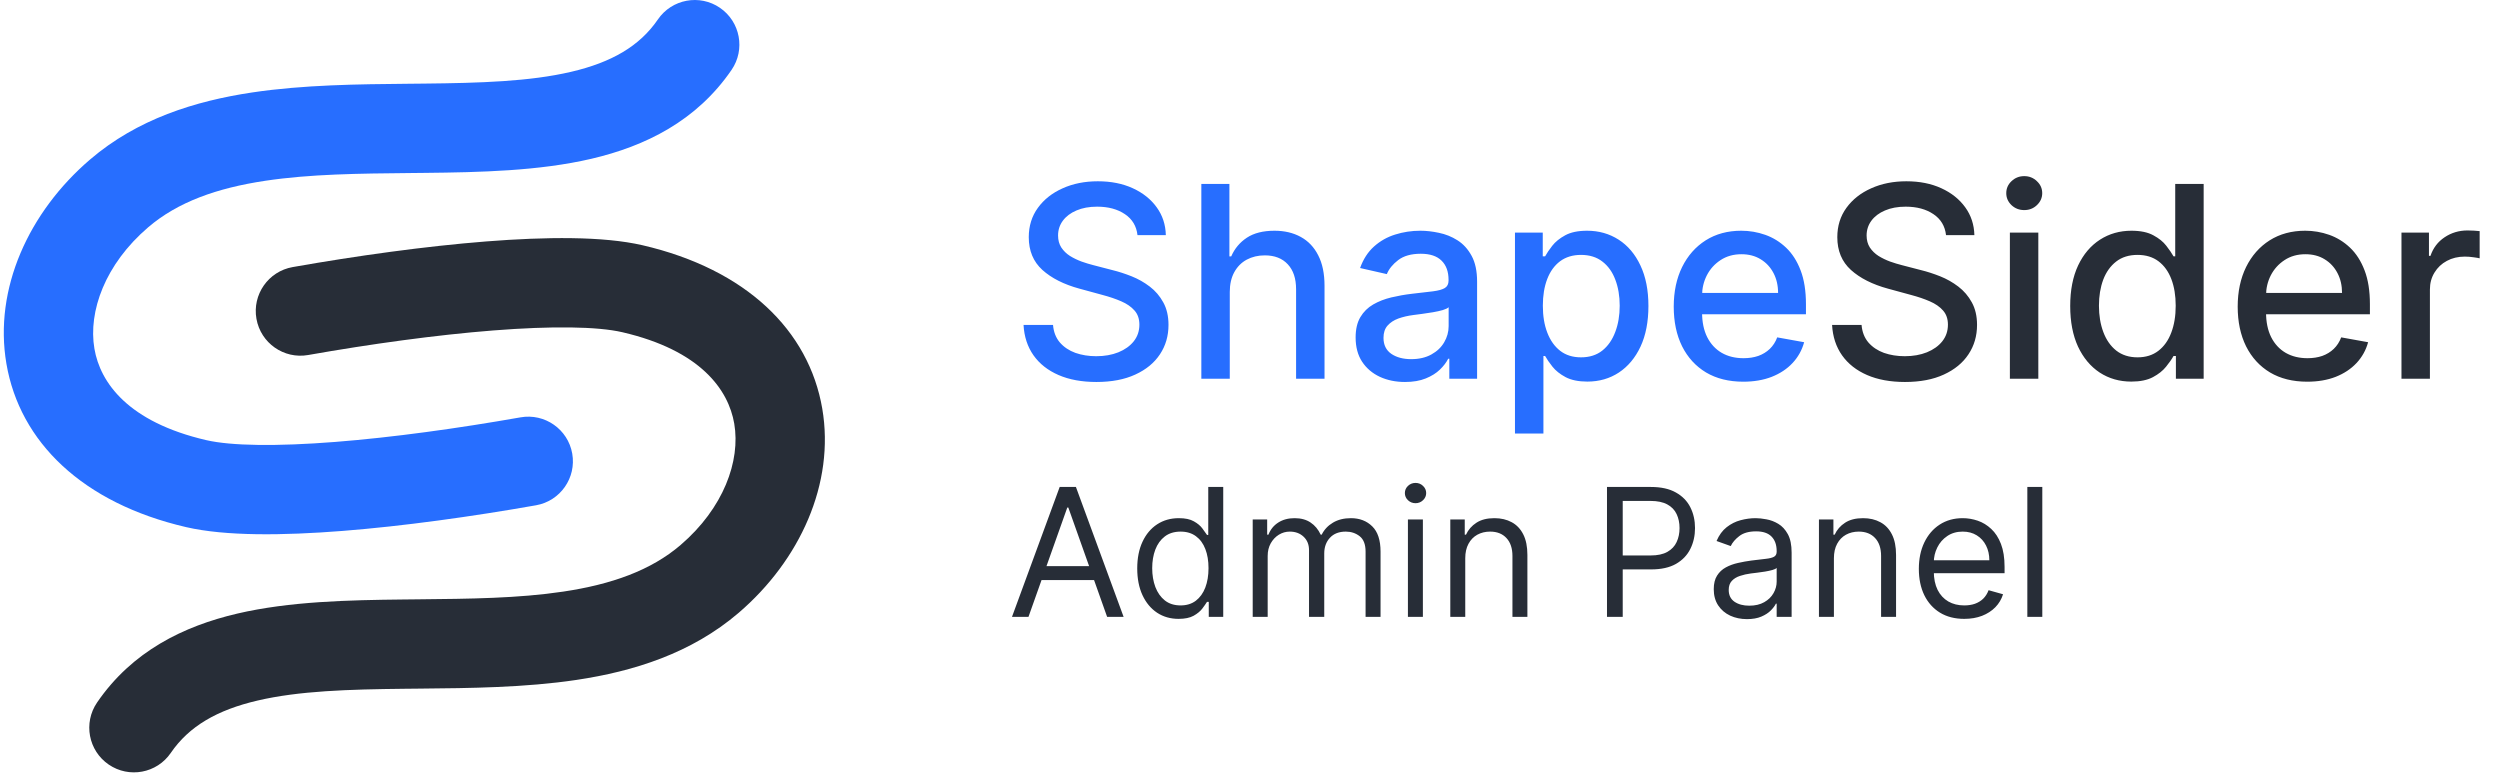
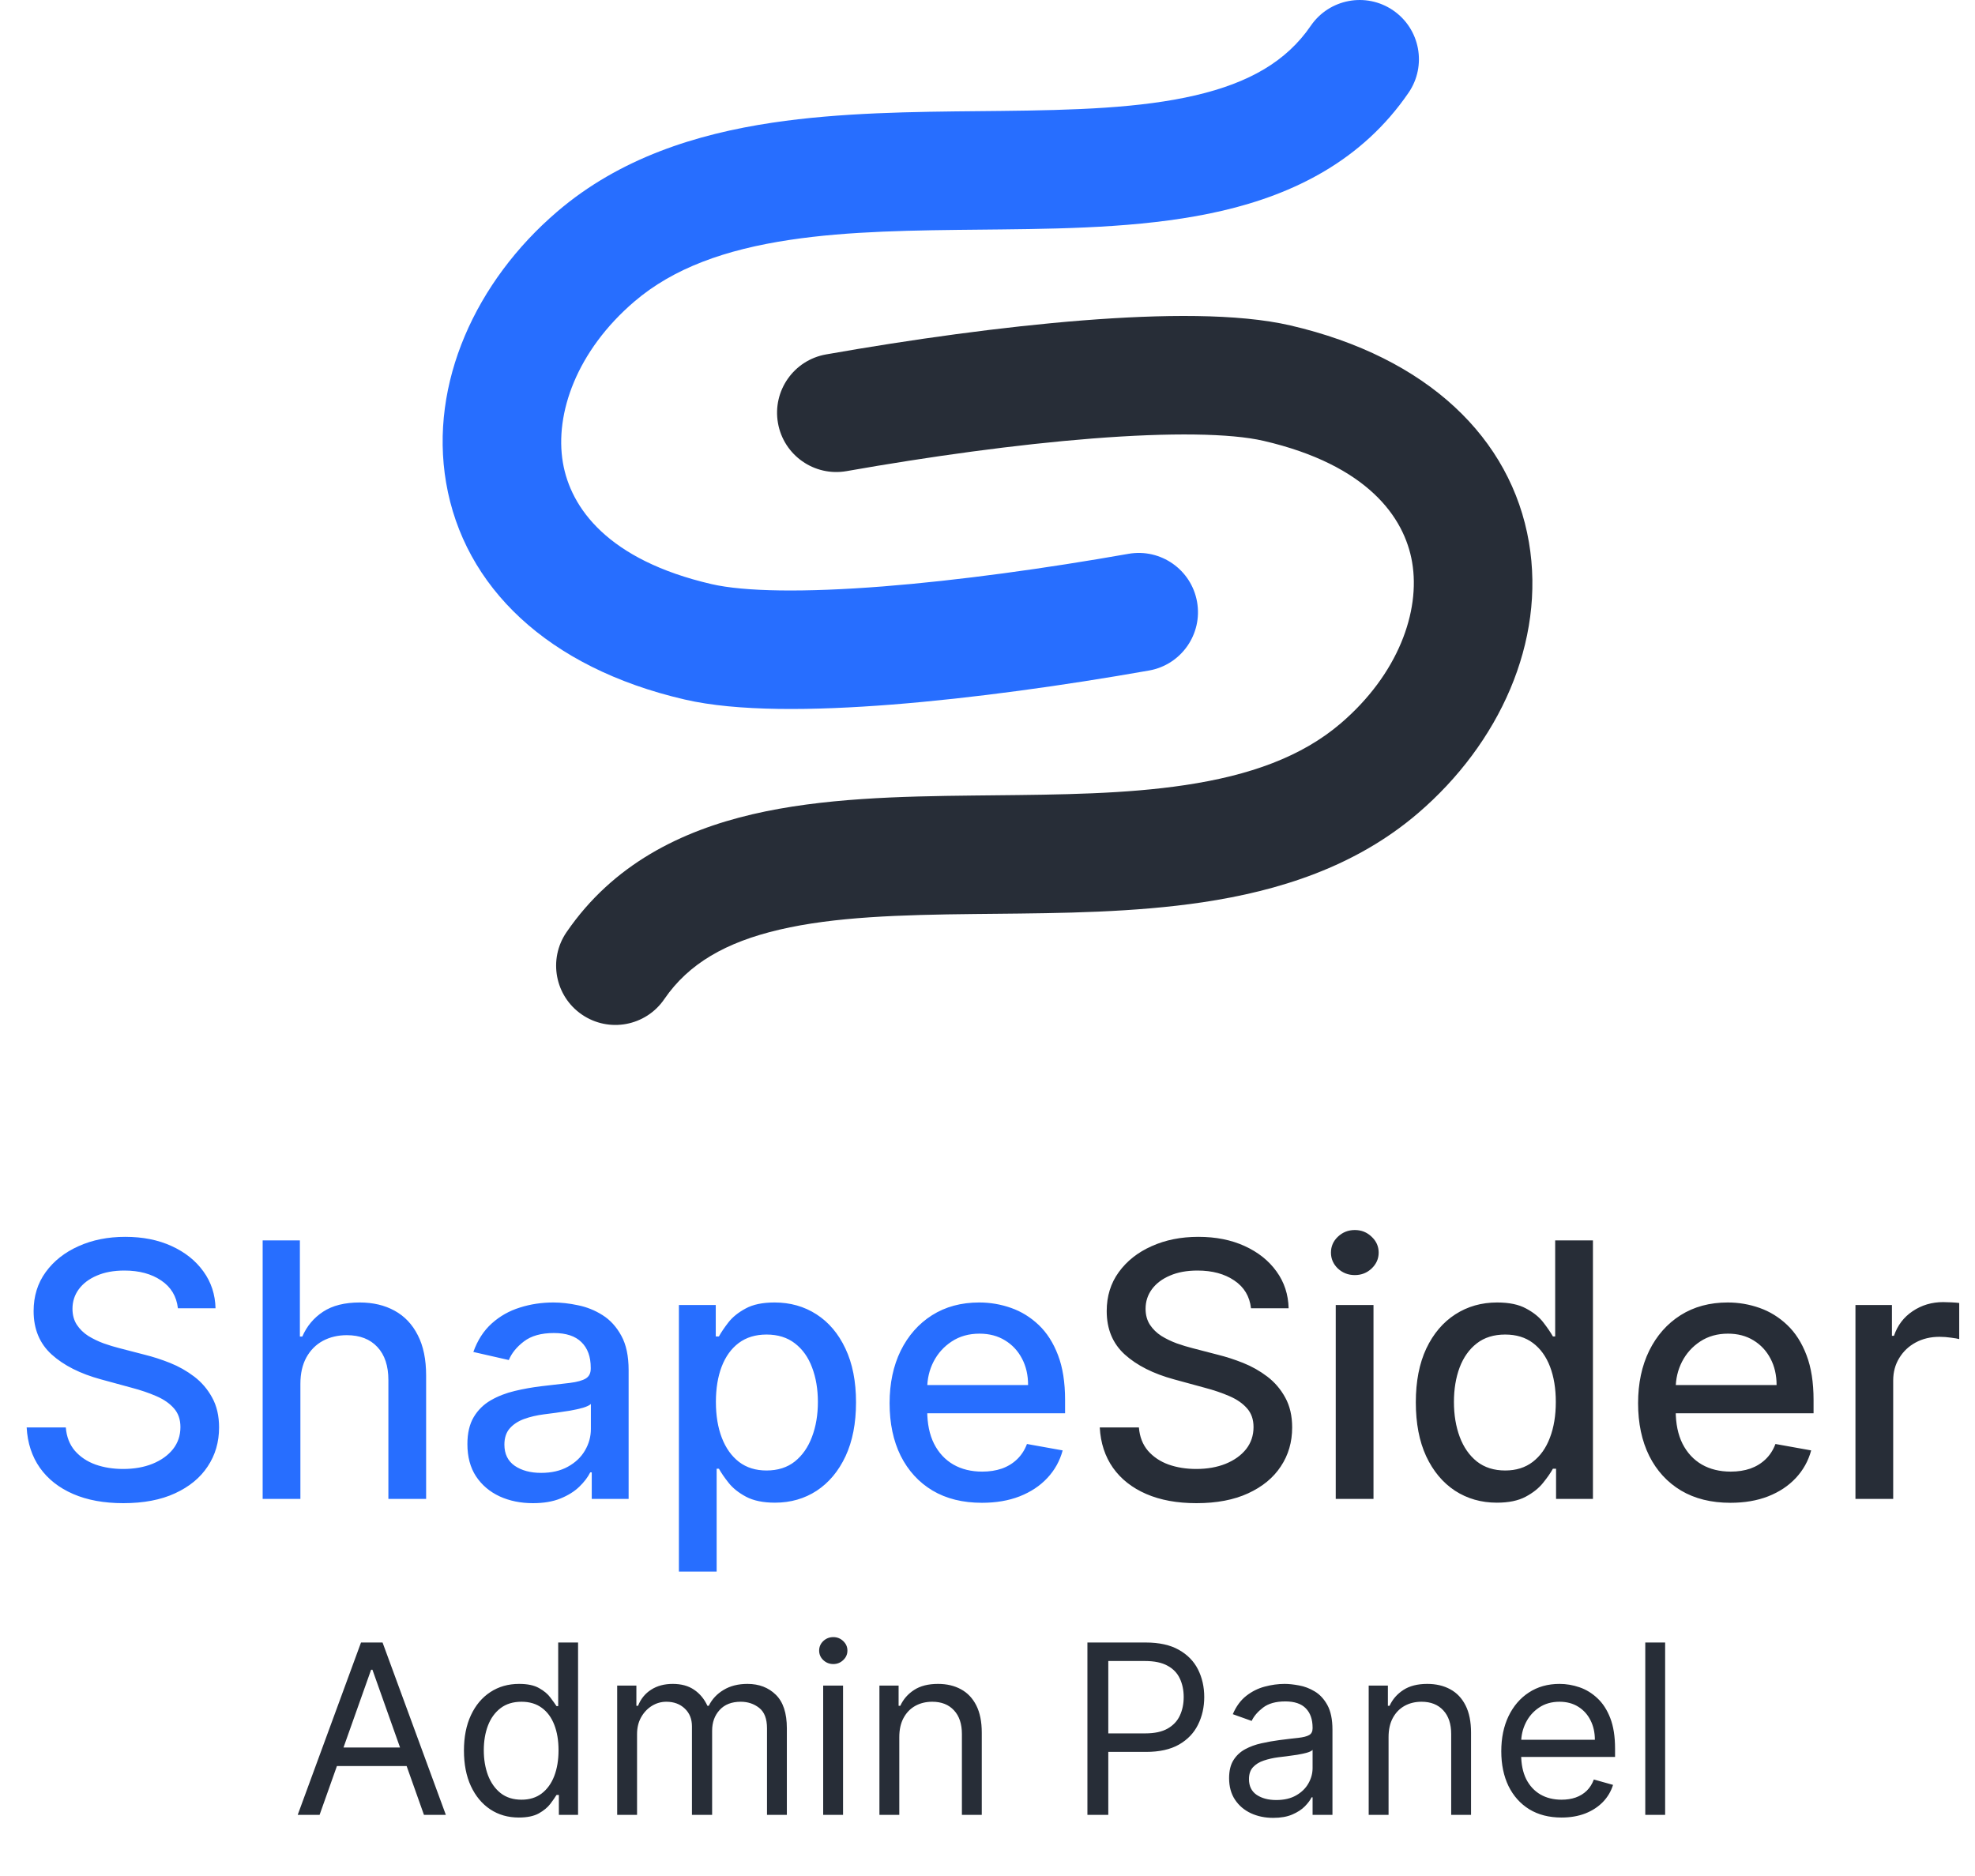
- <svg xmlns="http://www.w3.org/2000/svg" width="168" height="52" viewBox="0 0 168 52" fill="none">
-   <path fill-rule="evenodd" clip-rule="evenodd" d="M48.381 0.525C49.748 1.461 50.098 3.328 49.162 4.695C46.802 8.143 43.347 9.827 39.745 10.669C36.218 11.493 32.252 11.578 28.553 11.618C28.233 11.622 27.914 11.625 27.597 11.628C24.125 11.662 20.855 11.694 17.835 12.147C14.573 12.636 11.938 13.576 9.953 15.278C7.061 17.756 5.917 20.929 6.345 23.433C6.735 25.716 8.611 28.36 13.864 29.578C15.531 29.964 18.576 30.008 22.538 29.697C26.393 29.394 30.794 28.784 34.978 28.046C36.61 27.758 38.166 28.847 38.454 30.479C38.742 32.111 37.653 33.667 36.021 33.955C31.705 34.716 27.106 35.356 23.008 35.679C19.016 35.992 15.156 36.036 12.509 35.423C5.548 33.809 1.33 29.702 0.431 24.444C-0.431 19.405 1.939 14.244 6.048 10.723C9.226 7.998 13.109 6.788 16.946 6.213C20.404 5.695 24.095 5.66 27.483 5.628C27.821 5.625 28.156 5.622 28.488 5.618C32.272 5.578 35.592 5.478 38.379 4.826C41.09 4.192 42.978 3.108 44.211 1.306C45.147 -0.061 47.014 -0.411 48.381 0.525Z" fill="#276EFF" />
-   <path fill-rule="evenodd" clip-rule="evenodd" d="M7.305 51.378C5.938 50.443 5.588 48.576 6.524 47.208C8.884 43.76 12.339 42.077 15.941 41.234C19.468 40.41 23.435 40.325 27.133 40.285C27.454 40.282 27.772 40.278 28.089 40.275C31.562 40.241 34.831 40.209 37.851 39.756C41.113 39.267 43.749 38.327 45.734 36.625C48.625 34.147 49.77 30.974 49.342 28.471C48.951 26.187 47.076 23.543 41.822 22.325C40.156 21.939 37.11 21.895 33.149 22.206C29.294 22.509 24.893 23.119 20.708 23.857C19.077 24.145 17.521 23.056 17.233 21.424C16.945 19.793 18.034 18.236 19.666 17.948C23.981 17.187 28.581 16.547 32.679 16.224C36.67 15.911 40.531 15.867 43.177 16.48C50.139 18.095 54.357 22.201 55.256 27.459C56.117 32.498 53.747 37.659 49.639 41.181C46.461 43.905 42.577 45.115 38.741 45.69C35.283 46.208 31.591 46.243 28.204 46.275C27.866 46.278 27.53 46.281 27.198 46.285C23.415 46.326 20.095 46.425 17.308 47.077C14.596 47.711 12.709 48.796 11.476 50.597C10.54 51.965 8.673 52.314 7.305 51.378Z" fill="#272D37" />
-   <path d="M76.439 15.8C76.371 15.194 76.09 14.726 75.596 14.393C75.101 14.057 74.479 13.888 73.729 13.888C73.192 13.888 72.728 13.974 72.336 14.144C71.944 14.31 71.639 14.54 71.422 14.834C71.209 15.124 71.102 15.454 71.102 15.825C71.102 16.136 71.174 16.405 71.319 16.631C71.469 16.856 71.662 17.046 71.901 17.199C72.144 17.349 72.404 17.474 72.681 17.577C72.958 17.675 73.224 17.756 73.48 17.82L74.758 18.152C75.176 18.254 75.604 18.393 76.043 18.567C76.482 18.742 76.889 18.972 77.264 19.258C77.639 19.543 77.942 19.897 78.172 20.319C78.406 20.741 78.523 21.246 78.523 21.834C78.523 22.575 78.332 23.233 77.948 23.809C77.569 24.384 77.017 24.838 76.292 25.17C75.572 25.503 74.701 25.669 73.678 25.669C72.698 25.669 71.85 25.513 71.134 25.202C70.418 24.891 69.858 24.45 69.453 23.879C69.048 23.304 68.824 22.622 68.782 21.834H70.763C70.802 22.307 70.955 22.701 71.224 23.016C71.496 23.327 71.844 23.559 72.265 23.713C72.692 23.862 73.158 23.937 73.665 23.937C74.224 23.937 74.72 23.849 75.155 23.675C75.594 23.496 75.939 23.248 76.19 22.933C76.442 22.613 76.567 22.241 76.567 21.814C76.567 21.427 76.457 21.109 76.235 20.862C76.018 20.615 75.721 20.41 75.346 20.248C74.976 20.087 74.556 19.944 74.087 19.82L72.54 19.398C71.492 19.113 70.661 18.693 70.047 18.139C69.438 17.585 69.133 16.852 69.133 15.94C69.133 15.186 69.338 14.527 69.747 13.965C70.156 13.402 70.71 12.966 71.409 12.655C72.108 12.339 72.896 12.182 73.774 12.182C74.66 12.182 75.442 12.337 76.12 12.648C76.802 12.959 77.339 13.388 77.731 13.933C78.123 14.474 78.327 15.096 78.344 15.8H76.439ZM82.641 19.622V25.452H80.73V12.361H82.616V17.231H82.737C82.967 16.703 83.319 16.283 83.792 15.972C84.265 15.661 84.883 15.505 85.646 15.505C86.319 15.505 86.907 15.644 87.41 15.921C87.917 16.198 88.309 16.611 88.586 17.161C88.867 17.706 89.008 18.388 89.008 19.206V25.452H87.097V19.437C87.097 18.716 86.911 18.158 86.54 17.762C86.17 17.361 85.654 17.161 84.994 17.161C84.542 17.161 84.137 17.257 83.779 17.449C83.425 17.64 83.146 17.922 82.942 18.293C82.742 18.659 82.641 19.102 82.641 19.622ZM94.415 25.669C93.793 25.669 93.231 25.554 92.728 25.324C92.225 25.089 91.827 24.751 91.533 24.307C91.243 23.864 91.098 23.321 91.098 22.677C91.098 22.123 91.204 21.668 91.418 21.309C91.631 20.952 91.918 20.668 92.281 20.459C92.643 20.251 93.048 20.093 93.495 19.986C93.942 19.88 94.398 19.799 94.863 19.744C95.451 19.675 95.928 19.62 96.295 19.577C96.661 19.53 96.928 19.456 97.094 19.354C97.26 19.251 97.343 19.085 97.343 18.855V18.81C97.343 18.252 97.185 17.82 96.87 17.513C96.559 17.206 96.094 17.052 95.477 17.052C94.833 17.052 94.326 17.195 93.955 17.481C93.589 17.762 93.335 18.075 93.195 18.42L91.398 18.011C91.612 17.415 91.923 16.933 92.332 16.567C92.745 16.196 93.22 15.927 93.757 15.761C94.294 15.591 94.859 15.505 95.451 15.505C95.843 15.505 96.258 15.552 96.697 15.646C97.141 15.736 97.554 15.902 97.938 16.145C98.325 16.388 98.643 16.735 98.89 17.187C99.137 17.634 99.261 18.216 99.261 18.932V25.452H97.394V24.109H97.317C97.194 24.356 97.008 24.599 96.761 24.838C96.514 25.077 96.197 25.275 95.809 25.432C95.421 25.59 94.957 25.669 94.415 25.669ZM94.831 24.135C95.359 24.135 95.811 24.03 96.186 23.822C96.565 23.613 96.853 23.34 97.049 23.003C97.249 22.663 97.349 22.298 97.349 21.91V20.645C97.281 20.713 97.149 20.777 96.953 20.837C96.761 20.892 96.542 20.941 96.295 20.983C96.048 21.022 95.807 21.058 95.572 21.092C95.338 21.122 95.142 21.148 94.984 21.169C94.614 21.216 94.275 21.295 93.968 21.405C93.665 21.516 93.423 21.676 93.239 21.885C93.06 22.089 92.971 22.362 92.971 22.703C92.971 23.176 93.146 23.534 93.495 23.777C93.844 24.015 94.29 24.135 94.831 24.135ZM101.806 29.133V15.633H103.673V17.225H103.833C103.943 17.02 104.103 16.784 104.312 16.515C104.521 16.247 104.811 16.013 105.181 15.812C105.552 15.608 106.042 15.505 106.651 15.505C107.444 15.505 108.151 15.706 108.774 16.106C109.396 16.507 109.884 17.084 110.237 17.839C110.595 18.593 110.774 19.501 110.774 20.562C110.774 21.623 110.597 22.532 110.244 23.291C109.89 24.045 109.404 24.627 108.786 25.036C108.169 25.441 107.463 25.643 106.671 25.643C106.074 25.643 105.586 25.543 105.207 25.343C104.832 25.143 104.538 24.908 104.325 24.64C104.112 24.371 103.948 24.133 103.833 23.924H103.718V29.133H101.806ZM103.679 20.543C103.679 21.233 103.779 21.838 103.98 22.358C104.18 22.878 104.47 23.285 104.849 23.579C105.228 23.869 105.693 24.013 106.242 24.013C106.813 24.013 107.291 23.862 107.674 23.559C108.058 23.253 108.347 22.837 108.544 22.313C108.744 21.789 108.844 21.199 108.844 20.543C108.844 19.895 108.746 19.313 108.55 18.797C108.358 18.282 108.068 17.875 107.681 17.577C107.297 17.278 106.818 17.129 106.242 17.129C105.688 17.129 105.22 17.272 104.836 17.557C104.457 17.843 104.169 18.241 103.973 18.753C103.777 19.264 103.679 19.861 103.679 20.543ZM117.147 25.65C116.18 25.65 115.347 25.443 114.648 25.03C113.953 24.612 113.416 24.026 113.037 23.272C112.662 22.513 112.475 21.625 112.475 20.606C112.475 19.601 112.662 18.714 113.037 17.947C113.416 17.18 113.945 16.581 114.622 16.151C115.304 15.721 116.101 15.505 117.013 15.505C117.567 15.505 118.104 15.597 118.624 15.78C119.144 15.964 119.61 16.251 120.024 16.643C120.437 17.035 120.763 17.545 121.002 18.171C121.24 18.793 121.36 19.55 121.36 20.44V21.118H113.555V19.686H119.487C119.487 19.183 119.384 18.738 119.18 18.35C118.975 17.958 118.688 17.649 118.317 17.423C117.95 17.197 117.52 17.084 117.026 17.084C116.489 17.084 116.02 17.216 115.619 17.481C115.223 17.741 114.916 18.081 114.699 18.503C114.486 18.921 114.379 19.375 114.379 19.865V20.983C114.379 21.64 114.494 22.198 114.725 22.658C114.959 23.119 115.285 23.47 115.703 23.713C116.12 23.952 116.608 24.071 117.166 24.071C117.529 24.071 117.859 24.02 118.157 23.918C118.455 23.811 118.713 23.653 118.931 23.445C119.148 23.236 119.314 22.978 119.429 22.671L121.238 22.997C121.093 23.53 120.833 23.996 120.458 24.397C120.088 24.793 119.621 25.102 119.058 25.324C118.5 25.541 117.863 25.65 117.147 25.65Z" fill="#276EFF" />
-   <path d="M130.773 15.8C130.705 15.194 130.424 14.726 129.93 14.393C129.435 14.057 128.813 13.888 128.063 13.888C127.526 13.888 127.062 13.974 126.67 14.144C126.278 14.31 125.973 14.54 125.756 14.834C125.543 15.124 125.436 15.454 125.436 15.825C125.436 16.136 125.509 16.405 125.653 16.631C125.803 16.856 125.996 17.046 126.235 17.199C126.478 17.349 126.738 17.474 127.015 17.577C127.292 17.675 127.558 17.756 127.814 17.82L129.092 18.152C129.51 18.254 129.938 18.393 130.377 18.567C130.816 18.742 131.223 18.972 131.598 19.258C131.973 19.543 132.276 19.897 132.506 20.319C132.74 20.741 132.857 21.246 132.857 21.834C132.857 22.575 132.665 23.233 132.282 23.809C131.903 24.384 131.351 24.838 130.626 25.17C129.906 25.503 129.035 25.669 128.012 25.669C127.032 25.669 126.184 25.513 125.468 25.202C124.752 24.891 124.192 24.45 123.787 23.879C123.382 23.304 123.158 22.622 123.116 21.834H125.097C125.136 22.307 125.289 22.701 125.558 23.016C125.83 23.327 126.178 23.559 126.599 23.713C127.026 23.862 127.492 23.937 127.999 23.937C128.558 23.937 129.054 23.849 129.489 23.675C129.928 23.496 130.273 23.248 130.524 22.933C130.776 22.613 130.901 22.241 130.901 21.814C130.901 21.427 130.79 21.109 130.569 20.862C130.352 20.615 130.055 20.41 129.68 20.248C129.31 20.087 128.89 19.944 128.421 19.82L126.874 19.398C125.826 19.113 124.995 18.693 124.381 18.139C123.772 17.585 123.467 16.852 123.467 15.94C123.467 15.186 123.672 14.527 124.081 13.965C124.49 13.402 125.044 12.966 125.743 12.655C126.442 12.339 127.23 12.182 128.108 12.182C128.994 12.182 129.776 12.337 130.454 12.648C131.136 12.959 131.673 13.388 132.065 13.933C132.457 14.474 132.661 15.096 132.678 15.8H130.773ZM135.064 25.452V15.633H136.975V25.452H135.064ZM136.029 14.118C135.697 14.118 135.411 14.008 135.173 13.786C134.938 13.56 134.821 13.292 134.821 12.981C134.821 12.665 134.938 12.397 135.173 12.175C135.411 11.949 135.697 11.836 136.029 11.836C136.362 11.836 136.645 11.949 136.879 12.175C137.118 12.397 137.237 12.665 137.237 12.981C137.237 13.292 137.118 13.56 136.879 13.786C136.645 14.008 136.362 14.118 136.029 14.118ZM143.222 25.643C142.429 25.643 141.722 25.441 141.1 25.036C140.482 24.627 139.996 24.045 139.642 23.291C139.293 22.532 139.118 21.623 139.118 20.562C139.118 19.501 139.295 18.593 139.649 17.839C140.007 17.084 140.497 16.507 141.119 16.106C141.741 15.706 142.446 15.505 143.235 15.505C143.844 15.505 144.334 15.608 144.705 15.812C145.08 16.013 145.37 16.247 145.574 16.515C145.783 16.784 145.945 17.02 146.06 17.225H146.175V12.361H148.086V25.452H146.22V23.924H146.06C145.945 24.133 145.779 24.371 145.561 24.64C145.348 24.908 145.054 25.143 144.679 25.343C144.304 25.543 143.819 25.643 143.222 25.643ZM143.644 24.013C144.194 24.013 144.658 23.869 145.037 23.579C145.421 23.285 145.711 22.878 145.907 22.358C146.107 21.838 146.207 21.233 146.207 20.543C146.207 19.861 146.109 19.264 145.913 18.753C145.717 18.241 145.429 17.843 145.05 17.557C144.671 17.272 144.202 17.129 143.644 17.129C143.069 17.129 142.589 17.278 142.206 17.577C141.822 17.875 141.532 18.282 141.336 18.797C141.145 19.313 141.049 19.895 141.049 20.543C141.049 21.199 141.147 21.789 141.343 22.313C141.539 22.837 141.828 23.253 142.212 23.559C142.6 23.862 143.077 24.013 143.644 24.013ZM155.046 25.65C154.078 25.65 153.245 25.443 152.546 25.03C151.852 24.612 151.315 24.026 150.936 23.272C150.561 22.513 150.373 21.625 150.373 20.606C150.373 19.601 150.561 18.714 150.936 17.947C151.315 17.18 151.843 16.581 152.521 16.151C153.203 15.721 153.999 15.505 154.911 15.505C155.465 15.505 156.002 15.597 156.522 15.78C157.042 15.964 157.509 16.251 157.922 16.643C158.335 17.035 158.661 17.545 158.9 18.171C159.139 18.793 159.258 19.55 159.258 20.44V21.118H151.453V19.686H157.385C157.385 19.183 157.283 18.738 157.078 18.35C156.874 17.958 156.586 17.649 156.215 17.423C155.849 17.197 155.419 17.084 154.924 17.084C154.387 17.084 153.919 17.216 153.518 17.481C153.122 17.741 152.815 18.081 152.597 18.503C152.384 18.921 152.278 19.375 152.278 19.865V20.983C152.278 21.64 152.393 22.198 152.623 22.658C152.857 23.119 153.183 23.47 153.601 23.713C154.019 23.952 154.507 24.071 155.065 24.071C155.427 24.071 155.757 24.02 156.056 23.918C156.354 23.811 156.612 23.653 156.829 23.445C157.046 23.236 157.213 22.978 157.328 22.671L159.137 22.997C158.992 23.53 158.732 23.996 158.357 24.397C157.986 24.793 157.519 25.102 156.957 25.324C156.399 25.541 155.762 25.65 155.046 25.65ZM161.379 25.452V15.633H163.226V17.193H163.328C163.507 16.665 163.822 16.249 164.274 15.947C164.73 15.64 165.246 15.486 165.821 15.486C165.94 15.486 166.081 15.491 166.243 15.499C166.409 15.508 166.539 15.518 166.633 15.531V17.359C166.556 17.338 166.42 17.314 166.224 17.289C166.028 17.259 165.832 17.244 165.636 17.244C165.184 17.244 164.781 17.34 164.428 17.532C164.078 17.719 163.801 17.981 163.597 18.318C163.392 18.65 163.29 19.03 163.29 19.456V25.452H161.379Z" fill="#272D37" />
-   <path d="M69.114 41.452H68.006L71.211 32.724H72.302L75.506 41.452H74.398L71.79 34.105H71.722L69.114 41.452ZM69.523 38.042H73.989V38.98H69.523V38.042ZM79.201 41.588C78.655 41.588 78.174 41.45 77.756 41.175C77.338 40.896 77.012 40.504 76.776 39.998C76.54 39.49 76.422 38.889 76.422 38.196C76.422 37.508 76.54 36.912 76.776 36.406C77.012 35.9 77.34 35.51 77.76 35.234C78.181 34.959 78.666 34.821 79.218 34.821C79.644 34.821 79.981 34.892 80.228 35.034C80.478 35.173 80.668 35.332 80.799 35.511C80.932 35.687 81.036 35.832 81.11 35.946H81.195V32.724H82.201V41.452H81.229V40.446H81.11C81.036 40.565 80.931 40.716 80.794 40.898C80.658 41.077 80.463 41.237 80.211 41.379C79.958 41.518 79.621 41.588 79.201 41.588ZM79.337 40.684C79.74 40.684 80.081 40.579 80.36 40.369C80.638 40.156 80.85 39.862 80.995 39.487C81.14 39.109 81.212 38.673 81.212 38.179C81.212 37.69 81.141 37.263 80.999 36.896C80.857 36.527 80.647 36.24 80.368 36.035C80.09 35.828 79.746 35.724 79.337 35.724C78.911 35.724 78.556 35.834 78.272 36.052C77.99 36.268 77.779 36.562 77.637 36.934C77.498 37.304 77.428 37.719 77.428 38.179C77.428 38.645 77.499 39.068 77.641 39.449C77.786 39.827 77.999 40.128 78.28 40.352C78.564 40.574 78.916 40.684 79.337 40.684ZM84.182 41.452V34.906H85.154V35.929H85.239C85.375 35.579 85.596 35.308 85.9 35.115C86.204 34.919 86.569 34.821 86.995 34.821C87.427 34.821 87.786 34.919 88.073 35.115C88.363 35.308 88.588 35.579 88.75 35.929H88.819C88.986 35.591 89.238 35.322 89.573 35.123C89.908 34.922 90.31 34.821 90.779 34.821C91.364 34.821 91.843 35.004 92.215 35.371C92.587 35.734 92.773 36.301 92.773 37.071V41.452H91.767V37.071C91.767 36.588 91.635 36.243 91.371 36.035C91.107 35.828 90.796 35.724 90.438 35.724C89.978 35.724 89.621 35.864 89.368 36.142C89.115 36.417 88.989 36.767 88.989 37.19V41.452H87.966V36.969C87.966 36.596 87.846 36.297 87.604 36.069C87.363 35.839 87.052 35.724 86.671 35.724C86.409 35.724 86.165 35.794 85.938 35.933C85.713 36.072 85.532 36.266 85.392 36.513C85.256 36.757 85.188 37.04 85.188 37.361V41.452H84.182ZM94.612 41.452V34.906H95.618V41.452H94.612ZM95.123 33.815C94.927 33.815 94.758 33.748 94.616 33.615C94.477 33.481 94.407 33.321 94.407 33.133C94.407 32.946 94.477 32.785 94.616 32.652C94.758 32.518 94.927 32.452 95.123 32.452C95.319 32.452 95.487 32.518 95.626 32.652C95.768 32.785 95.839 32.946 95.839 33.133C95.839 33.321 95.768 33.481 95.626 33.615C95.487 33.748 95.319 33.815 95.123 33.815ZM98.465 37.514V41.452H97.46V34.906H98.431V35.929H98.516C98.67 35.596 98.903 35.329 99.215 35.128C99.528 34.923 99.931 34.821 100.425 34.821C100.869 34.821 101.256 34.912 101.589 35.094C101.921 35.273 102.18 35.545 102.364 35.912C102.549 36.275 102.641 36.736 102.641 37.292V41.452H101.636V37.361C101.636 36.846 101.502 36.446 101.235 36.159C100.968 35.869 100.602 35.724 100.136 35.724C99.815 35.724 99.528 35.794 99.275 35.933C99.025 36.072 98.827 36.275 98.683 36.542C98.538 36.809 98.465 37.133 98.465 37.514ZM107.99 41.452V32.724H110.939C111.624 32.724 112.184 32.848 112.618 33.095C113.056 33.339 113.38 33.67 113.59 34.088C113.8 34.505 113.905 34.971 113.905 35.486C113.905 36 113.8 36.467 113.59 36.888C113.382 37.308 113.061 37.643 112.627 37.893C112.192 38.141 111.635 38.264 110.956 38.264H108.843V37.327H110.922C111.391 37.327 111.767 37.246 112.051 37.084C112.336 36.922 112.542 36.703 112.669 36.427C112.8 36.149 112.865 35.835 112.865 35.486C112.865 35.136 112.8 34.824 112.669 34.548C112.542 34.273 112.334 34.057 112.047 33.9C111.76 33.741 111.38 33.662 110.905 33.662H109.047V41.452H107.99ZM117.397 41.605C116.983 41.605 116.606 41.527 116.268 41.371C115.93 41.212 115.662 40.983 115.463 40.684C115.264 40.383 115.164 40.02 115.164 39.594C115.164 39.219 115.238 38.915 115.386 38.682C115.534 38.446 115.731 38.261 115.978 38.128C116.225 37.994 116.498 37.895 116.797 37.829C117.098 37.761 117.4 37.707 117.704 37.667C118.102 37.616 118.424 37.578 118.672 37.552C118.922 37.524 119.103 37.477 119.217 37.412C119.333 37.346 119.392 37.233 119.392 37.071V37.037C119.392 36.616 119.277 36.29 119.047 36.057C118.819 35.824 118.474 35.707 118.011 35.707C117.531 35.707 117.154 35.812 116.882 36.023C116.609 36.233 116.417 36.457 116.306 36.696L115.352 36.355C115.522 35.957 115.75 35.648 116.034 35.426C116.321 35.202 116.633 35.045 116.971 34.957C117.312 34.866 117.647 34.821 117.977 34.821C118.187 34.821 118.429 34.846 118.701 34.898C118.977 34.946 119.243 35.047 119.498 35.2C119.757 35.353 119.971 35.585 120.142 35.895C120.312 36.204 120.397 36.619 120.397 37.139V41.452H119.392V40.565H119.341C119.272 40.707 119.159 40.859 119 41.021C118.841 41.183 118.629 41.321 118.365 41.434C118.1 41.548 117.778 41.605 117.397 41.605ZM117.551 40.702C117.949 40.702 118.284 40.623 118.556 40.467C118.832 40.311 119.039 40.109 119.179 39.862C119.321 39.615 119.392 39.355 119.392 39.082V38.162C119.349 38.213 119.255 38.26 119.11 38.302C118.968 38.342 118.804 38.378 118.616 38.409C118.431 38.437 118.251 38.463 118.075 38.486C117.902 38.505 117.761 38.523 117.653 38.537C117.392 38.571 117.147 38.626 116.92 38.703C116.696 38.777 116.514 38.889 116.375 39.04C116.238 39.187 116.17 39.389 116.17 39.645C116.17 39.994 116.299 40.258 116.558 40.437C116.819 40.614 117.15 40.702 117.551 40.702ZM123.239 37.514V41.452H122.233V34.906H123.205V35.929H123.29C123.443 35.596 123.676 35.329 123.989 35.128C124.301 34.923 124.705 34.821 125.199 34.821C125.642 34.821 126.03 34.912 126.362 35.094C126.695 35.273 126.953 35.545 127.138 35.912C127.322 36.275 127.415 36.736 127.415 37.292V41.452H126.409V37.361C126.409 36.846 126.276 36.446 126.009 36.159C125.741 35.869 125.375 35.724 124.909 35.724C124.588 35.724 124.301 35.794 124.048 35.933C123.798 36.072 123.601 36.275 123.456 36.542C123.311 36.809 123.239 37.133 123.239 37.514ZM131.997 41.588C131.366 41.588 130.822 41.449 130.365 41.17C129.91 40.889 129.559 40.497 129.312 39.994C129.068 39.489 128.946 38.9 128.946 38.23C128.946 37.559 129.068 36.969 129.312 36.457C129.559 35.943 129.903 35.542 130.343 35.255C130.787 34.966 131.304 34.821 131.895 34.821C132.235 34.821 132.572 34.878 132.904 34.991C133.237 35.105 133.539 35.29 133.812 35.545C134.085 35.798 134.302 36.133 134.464 36.551C134.626 36.969 134.707 37.483 134.707 38.094V38.52H129.662V37.65H133.684C133.684 37.281 133.61 36.952 133.463 36.662C133.318 36.372 133.11 36.143 132.841 35.976C132.574 35.808 132.258 35.724 131.895 35.724C131.494 35.724 131.147 35.824 130.855 36.023C130.565 36.219 130.342 36.474 130.186 36.79C130.029 37.105 129.951 37.443 129.951 37.804V38.383C129.951 38.878 130.037 39.297 130.207 39.641C130.38 39.981 130.62 40.241 130.927 40.42C131.234 40.596 131.591 40.684 131.997 40.684C132.261 40.684 132.5 40.648 132.713 40.574C132.929 40.497 133.115 40.383 133.271 40.233C133.427 40.079 133.548 39.889 133.633 39.662L134.605 39.934C134.502 40.264 134.331 40.554 134.089 40.804C133.848 41.051 133.549 41.244 133.194 41.383C132.839 41.52 132.44 41.588 131.997 41.588ZM137.243 32.724V41.452H136.237V32.724H137.243Z" fill="#272D37" />
+ <svg xmlns="http://www.w3.org/2000/svg" width="100" height="95" viewBox="0 0 100 95" fill="none">
+   <path fill-rule="evenodd" clip-rule="evenodd" d="M70.538 0.525C71.906 1.461 72.255 3.328 71.32 4.695C68.959 8.143 65.505 9.827 61.902 10.669C58.376 11.493 54.409 11.578 50.71 11.618C50.39 11.622 50.071 11.625 49.754 11.628C46.282 11.662 43.013 11.694 39.993 12.147C36.73 12.636 34.095 13.576 32.11 15.278C29.219 17.756 28.074 20.929 28.502 23.433C28.893 25.716 30.768 28.36 36.022 29.578C37.688 29.964 40.734 30.008 44.695 29.697C48.55 29.394 52.951 28.784 57.135 28.046C58.767 27.758 60.323 28.847 60.611 30.479C60.899 32.111 59.81 33.667 58.178 33.955C53.862 34.716 49.263 35.356 45.165 35.679C41.173 35.992 37.313 36.036 34.666 35.423C27.705 33.809 23.487 29.702 22.588 24.444C21.727 19.405 24.096 14.244 28.205 10.723C31.383 7.998 35.266 6.788 39.103 6.213C42.561 5.695 46.252 5.66 49.64 5.628C49.978 5.625 50.314 5.622 50.645 5.618C54.429 5.578 57.749 5.478 60.536 4.826C63.248 4.192 65.135 3.108 66.368 1.306C67.304 -0.061 69.171 -0.411 70.538 0.525Z" fill="#276EFF" />
+   <path fill-rule="evenodd" clip-rule="evenodd" d="M29.464 51.378C28.096 50.443 27.747 48.575 28.683 47.208C31.043 43.76 34.497 42.077 38.1 41.234C41.627 40.41 45.593 40.325 49.292 40.285C49.612 40.282 49.931 40.278 50.248 40.275C53.72 40.241 56.989 40.209 60.009 39.756C63.271 39.267 65.907 38.327 67.892 36.625C70.783 34.147 71.928 30.974 71.5 28.47C71.109 26.187 69.234 23.543 63.98 22.325C62.314 21.939 59.268 21.895 55.307 22.206C51.452 22.509 47.051 23.119 42.867 23.857C41.235 24.145 39.679 23.056 39.391 21.424C39.103 19.793 40.192 18.236 41.824 17.948C46.14 17.187 50.739 16.547 54.837 16.224C58.828 15.911 62.689 15.867 65.336 16.48C72.297 18.094 76.515 22.201 77.414 27.459C78.275 32.498 75.906 37.659 71.797 41.181C68.619 43.905 64.736 45.115 60.899 45.69C57.441 46.208 53.749 46.243 50.362 46.275C50.024 46.278 49.688 46.281 49.356 46.285C45.573 46.326 42.253 46.425 39.466 47.077C36.754 47.711 34.867 48.795 33.634 50.597C32.698 51.965 30.831 52.314 29.464 51.378Z" fill="#272D37" />
+   <path d="M9.008 66.251C8.94 65.646 8.658 65.177 8.164 64.845C7.67 64.508 7.048 64.34 6.298 64.34C5.761 64.34 5.296 64.425 4.904 64.596C4.512 64.762 4.207 64.992 3.99 65.286C3.777 65.576 3.67 65.906 3.67 66.277C3.67 66.588 3.743 66.856 3.888 67.082C4.037 67.308 4.231 67.498 4.469 67.651C4.712 67.8 4.972 67.926 5.249 68.028C5.526 68.126 5.793 68.207 6.048 68.271L7.327 68.603C7.744 68.706 8.173 68.844 8.612 69.019C9.05 69.194 9.457 69.424 9.832 69.709C10.207 69.995 10.51 70.348 10.74 70.77C10.974 71.192 11.092 71.697 11.092 72.285C11.092 73.027 10.9 73.685 10.516 74.26C10.137 74.836 9.585 75.289 8.861 75.622C8.141 75.954 7.269 76.12 6.246 76.12C5.266 76.12 4.418 75.965 3.702 75.654C2.987 75.343 2.426 74.902 2.021 74.331C1.616 73.755 1.393 73.073 1.35 72.285H3.332C3.37 72.758 3.523 73.152 3.792 73.468C4.065 73.779 4.412 74.011 4.834 74.164C5.26 74.314 5.727 74.388 6.234 74.388C6.792 74.388 7.288 74.301 7.723 74.126C8.162 73.947 8.507 73.7 8.759 73.385C9.01 73.065 9.136 72.692 9.136 72.266C9.136 71.878 9.025 71.561 8.803 71.314C8.586 71.066 8.29 70.862 7.915 70.7C7.544 70.538 7.124 70.395 6.656 70.272L5.109 69.85C4.06 69.564 3.229 69.145 2.616 68.591C2.006 68.037 1.702 67.304 1.702 66.392C1.702 65.638 1.906 64.979 2.315 64.417C2.724 63.854 3.278 63.417 3.977 63.106C4.676 62.791 5.464 62.633 6.342 62.633C7.229 62.633 8.011 62.789 8.688 63.1C9.37 63.411 9.907 63.839 10.299 64.385C10.691 64.926 10.896 65.548 10.913 66.251H9.008ZM15.21 70.073V75.903H13.299V62.812H15.184V67.683H15.306C15.536 67.154 15.887 66.735 16.36 66.424C16.833 66.113 17.451 65.957 18.214 65.957C18.887 65.957 19.475 66.096 19.978 66.373C20.485 66.65 20.877 67.063 21.154 67.613C21.436 68.158 21.576 68.84 21.576 69.658V75.903H19.665V69.888C19.665 69.168 19.48 68.61 19.109 68.213C18.738 67.813 18.223 67.613 17.562 67.613C17.11 67.613 16.705 67.709 16.348 67.9C15.994 68.092 15.715 68.373 15.51 68.744C15.31 69.111 15.21 69.554 15.21 70.073ZM26.984 76.12C26.362 76.12 25.799 76.005 25.296 75.775C24.794 75.541 24.395 75.202 24.101 74.759C23.811 74.316 23.666 73.772 23.666 73.129C23.666 72.575 23.773 72.119 23.986 71.761C24.199 71.403 24.487 71.12 24.849 70.911C25.211 70.702 25.616 70.544 26.063 70.438C26.511 70.331 26.967 70.25 27.431 70.195C28.019 70.127 28.497 70.071 28.863 70.029C29.23 69.982 29.496 69.907 29.662 69.805C29.828 69.703 29.911 69.537 29.911 69.306V69.262C29.911 68.704 29.754 68.271 29.438 67.964C29.127 67.657 28.663 67.504 28.045 67.504C27.401 67.504 26.894 67.647 26.524 67.932C26.157 68.213 25.904 68.527 25.763 68.872L23.967 68.463C24.18 67.866 24.491 67.385 24.9 67.018C25.313 66.647 25.788 66.379 26.326 66.213C26.862 66.042 27.427 65.957 28.019 65.957C28.411 65.957 28.827 66.004 29.266 66.098C29.709 66.187 30.122 66.353 30.506 66.596C30.894 66.839 31.211 67.186 31.458 67.638C31.705 68.086 31.829 68.667 31.829 69.383V75.903H29.962V74.561H29.886C29.762 74.808 29.577 75.051 29.33 75.289C29.083 75.528 28.765 75.726 28.377 75.884C27.989 76.042 27.525 76.12 26.984 76.12ZM27.399 74.586C27.928 74.586 28.379 74.482 28.754 74.273C29.134 74.064 29.421 73.792 29.617 73.455C29.818 73.114 29.918 72.75 29.918 72.362V71.096C29.85 71.164 29.718 71.228 29.521 71.288C29.33 71.343 29.11 71.392 28.863 71.435C28.616 71.473 28.375 71.51 28.141 71.544C27.906 71.573 27.71 71.599 27.553 71.62C27.182 71.667 26.843 71.746 26.536 71.857C26.234 71.968 25.991 72.127 25.808 72.336C25.629 72.541 25.539 72.814 25.539 73.154C25.539 73.627 25.714 73.986 26.063 74.228C26.413 74.467 26.858 74.586 27.399 74.586ZM34.375 79.585V66.085H36.241V67.677H36.401C36.512 67.472 36.672 67.236 36.88 66.967C37.089 66.698 37.379 66.464 37.75 66.264C38.12 66.059 38.61 65.957 39.22 65.957C40.012 65.957 40.72 66.157 41.342 66.558C41.964 66.959 42.452 67.536 42.806 68.29C43.164 69.044 43.343 69.952 43.343 71.013C43.343 72.074 43.166 72.984 42.812 73.743C42.459 74.497 41.973 75.079 41.355 75.488C40.737 75.892 40.032 76.095 39.239 76.095C38.642 76.095 38.154 75.995 37.775 75.794C37.4 75.594 37.106 75.36 36.893 75.091C36.68 74.823 36.516 74.584 36.401 74.375H36.286V79.585H34.375ZM36.248 70.994C36.248 71.684 36.348 72.289 36.548 72.809C36.748 73.329 37.038 73.736 37.417 74.03C37.797 74.32 38.261 74.465 38.811 74.465C39.382 74.465 39.859 74.314 40.242 74.011C40.626 73.704 40.916 73.289 41.112 72.765C41.312 72.24 41.412 71.65 41.412 70.994C41.412 70.346 41.314 69.765 41.118 69.249C40.926 68.733 40.637 68.326 40.249 68.028C39.865 67.73 39.386 67.581 38.811 67.581C38.257 67.581 37.788 67.723 37.404 68.009C37.025 68.294 36.738 68.693 36.541 69.204C36.346 69.716 36.248 70.312 36.248 70.994ZM49.716 76.101C48.748 76.101 47.915 75.895 47.216 75.481C46.522 75.064 45.985 74.478 45.605 73.723C45.23 72.965 45.043 72.076 45.043 71.058C45.043 70.052 45.23 69.166 45.605 68.399C45.985 67.632 46.513 67.033 47.191 66.603C47.873 66.172 48.669 65.957 49.581 65.957C50.135 65.957 50.672 66.049 51.192 66.232C51.712 66.415 52.179 66.703 52.592 67.095C53.005 67.487 53.331 67.996 53.57 68.623C53.809 69.245 53.928 70.001 53.928 70.892V71.569H46.123V70.138H52.055C52.055 69.635 51.953 69.189 51.748 68.802C51.544 68.409 51.256 68.1 50.885 67.875C50.519 67.649 50.088 67.536 49.594 67.536C49.057 67.536 48.588 67.668 48.188 67.932C47.791 68.192 47.485 68.533 47.267 68.955C47.054 69.373 46.948 69.826 46.948 70.316V71.435C46.948 72.091 47.063 72.65 47.293 73.11C47.527 73.57 47.853 73.921 48.271 74.164C48.689 74.403 49.176 74.522 49.735 74.522C50.097 74.522 50.427 74.471 50.725 74.369C51.024 74.263 51.282 74.105 51.499 73.896C51.716 73.687 51.883 73.429 51.998 73.123L53.806 73.448C53.662 73.981 53.402 74.448 53.027 74.848C52.656 75.245 52.189 75.554 51.627 75.775C51.069 75.993 50.431 76.101 49.716 76.101Z" fill="#276EFF" />
+   <path d="M63.342 66.251C63.274 65.646 62.992 65.177 62.498 64.845C62.004 64.508 61.382 64.34 60.632 64.34C60.095 64.34 59.63 64.425 59.238 64.596C58.846 64.762 58.541 64.992 58.324 65.286C58.111 65.576 58.004 65.906 58.004 66.277C58.004 66.588 58.077 66.856 58.222 67.082C58.371 67.308 58.565 67.498 58.803 67.651C59.046 67.8 59.306 67.926 59.583 68.028C59.86 68.126 60.127 68.207 60.382 68.271L61.661 68.603C62.078 68.706 62.507 68.844 62.946 69.019C63.384 69.194 63.791 69.424 64.166 69.709C64.541 69.995 64.844 70.348 65.074 70.77C65.308 71.192 65.426 71.697 65.426 72.285C65.426 73.027 65.234 73.685 64.85 74.26C64.471 74.836 63.919 75.289 63.195 75.622C62.475 75.954 61.603 76.12 60.58 76.12C59.6 76.12 58.752 75.965 58.036 75.654C57.321 75.343 56.76 74.902 56.355 74.331C55.95 73.755 55.727 73.073 55.684 72.285H57.666C57.704 72.758 57.857 73.152 58.126 73.468C58.399 73.779 58.746 74.011 59.168 74.164C59.594 74.314 60.06 74.388 60.568 74.388C61.126 74.388 61.622 74.301 62.057 74.126C62.496 73.947 62.841 73.7 63.093 73.385C63.344 73.065 63.47 72.692 63.47 72.266C63.47 71.878 63.359 71.561 63.137 71.314C62.92 71.066 62.624 70.862 62.249 70.7C61.878 70.538 61.458 70.395 60.989 70.272L59.443 69.85C58.394 69.564 57.563 69.145 56.95 68.591C56.34 68.037 56.036 67.304 56.036 66.392C56.036 65.638 56.24 64.979 56.649 64.417C57.058 63.854 57.612 63.417 58.311 63.106C59.01 62.791 59.798 62.633 60.676 62.633C61.563 62.633 62.345 62.789 63.022 63.1C63.704 63.411 64.241 63.839 64.633 64.385C65.025 64.926 65.23 65.548 65.247 66.251H63.342ZM67.632 75.903V66.085H69.544V75.903H67.632ZM68.598 64.57C68.265 64.57 67.98 64.459 67.741 64.238C67.507 64.012 67.39 63.743 67.39 63.432C67.39 63.117 67.507 62.848 67.741 62.627C67.98 62.401 68.265 62.288 68.598 62.288C68.93 62.288 69.213 62.401 69.448 62.627C69.686 62.848 69.806 63.117 69.806 63.432C69.806 63.743 69.686 64.012 69.448 64.238C69.213 64.459 68.93 64.57 68.598 64.57ZM75.79 76.095C74.998 76.095 74.29 75.892 73.668 75.488C73.05 75.079 72.564 74.497 72.211 73.743C71.861 72.984 71.687 72.074 71.687 71.013C71.687 69.952 71.864 69.044 72.217 68.29C72.575 67.536 73.065 66.959 73.687 66.558C74.309 66.157 75.015 65.957 75.803 65.957C76.412 65.957 76.903 66.059 77.273 66.264C77.648 66.464 77.938 66.698 78.143 66.967C78.351 67.236 78.513 67.472 78.628 67.677H78.743V62.812H80.655V75.903H78.788V74.375H78.628C78.513 74.584 78.347 74.823 78.13 75.091C77.917 75.36 77.623 75.594 77.248 75.794C76.873 75.995 76.387 76.095 75.79 76.095ZM76.212 74.465C76.762 74.465 77.226 74.32 77.606 74.03C77.989 73.736 78.279 73.329 78.475 72.809C78.675 72.289 78.775 71.684 78.775 70.994C78.775 70.312 78.677 69.716 78.481 69.204C78.285 68.693 77.998 68.294 77.618 68.009C77.239 67.723 76.77 67.581 76.212 67.581C75.637 67.581 75.157 67.73 74.774 68.028C74.39 68.326 74.101 68.733 73.905 69.249C73.713 69.765 73.617 70.346 73.617 70.994C73.617 71.65 73.715 72.24 73.911 72.765C74.107 73.289 74.397 73.704 74.78 74.011C75.168 74.314 75.645 74.465 76.212 74.465ZM87.614 76.101C86.647 76.101 85.814 75.895 85.115 75.481C84.42 75.064 83.883 74.478 83.504 73.723C83.129 72.965 82.941 72.076 82.941 71.058C82.941 70.052 83.129 69.166 83.504 68.399C83.883 67.632 84.412 67.033 85.089 66.603C85.771 66.172 86.568 65.957 87.48 65.957C88.034 65.957 88.571 66.049 89.091 66.232C89.61 66.415 90.077 66.703 90.49 67.095C90.904 67.487 91.23 67.996 91.468 68.623C91.707 69.245 91.826 70.001 91.826 70.892V71.569H84.022V70.138H89.954C89.954 69.635 89.851 69.189 89.647 68.802C89.442 68.409 89.154 68.1 88.784 67.875C88.417 67.649 87.987 67.536 87.493 67.536C86.956 67.536 86.487 67.668 86.086 67.932C85.69 68.192 85.383 68.533 85.166 68.955C84.953 69.373 84.846 69.826 84.846 70.316V71.435C84.846 72.091 84.961 72.65 85.191 73.11C85.426 73.57 85.752 73.921 86.169 74.164C86.587 74.403 87.075 74.522 87.633 74.522C87.995 74.522 88.326 74.471 88.624 74.369C88.922 74.263 89.18 74.105 89.397 73.896C89.615 73.687 89.781 73.429 89.896 73.123L91.705 73.448C91.56 73.981 91.3 74.448 90.925 74.848C90.554 75.245 90.088 75.554 89.525 75.775C88.967 75.993 88.33 76.101 87.614 76.101ZM93.947 75.903V66.085H95.794V67.645H95.897C96.076 67.116 96.391 66.701 96.843 66.398C97.299 66.091 97.814 65.938 98.389 65.938C98.509 65.938 98.649 65.942 98.811 65.951C98.978 65.959 99.107 65.97 99.201 65.983V67.811C99.124 67.789 98.988 67.766 98.792 67.74C98.596 67.711 98.4 67.696 98.204 67.696C97.752 67.696 97.35 67.792 96.996 67.983C96.647 68.171 96.37 68.433 96.165 68.77C95.96 69.102 95.858 69.481 95.858 69.907V75.903H93.947Z" fill="#272D37" />
+   <path d="M16.182 91.903H15.074L18.279 83.176H19.37L22.574 91.903H21.466L18.858 84.556H18.79L16.182 91.903ZM16.591 88.494H21.057V89.431H16.591V88.494ZM26.269 92.039C25.724 92.039 25.242 91.902 24.824 91.626C24.407 91.348 24.08 90.956 23.844 90.45C23.608 89.941 23.491 89.341 23.491 88.647C23.491 87.96 23.608 87.363 23.844 86.858C24.08 86.352 24.408 85.961 24.829 85.686C25.249 85.41 25.735 85.272 26.286 85.272C26.712 85.272 27.049 85.343 27.296 85.486C27.546 85.625 27.736 85.784 27.867 85.963C28 86.139 28.104 86.284 28.178 86.397H28.263V83.176H29.269V91.903H28.297V90.897H28.178C28.104 91.017 27.999 91.167 27.863 91.349C27.726 91.528 27.532 91.689 27.279 91.831C27.026 91.97 26.689 92.039 26.269 92.039ZM26.405 91.136C26.809 91.136 27.15 91.031 27.428 90.821C27.706 90.608 27.918 90.314 28.063 89.939C28.208 89.561 28.28 89.125 28.28 88.63C28.28 88.142 28.209 87.714 28.067 87.348C27.925 86.978 27.715 86.691 27.437 86.487C27.158 86.279 26.814 86.176 26.405 86.176C25.979 86.176 25.624 86.285 25.34 86.504C25.059 86.72 24.847 87.014 24.705 87.386C24.566 87.755 24.496 88.17 24.496 88.63C24.496 89.096 24.567 89.52 24.709 89.9C24.854 90.278 25.067 90.579 25.349 90.804C25.633 91.025 25.985 91.136 26.405 91.136ZM31.25 91.903V85.358H32.222V86.38H32.307C32.444 86.031 32.664 85.76 32.968 85.566C33.272 85.37 33.637 85.272 34.063 85.272C34.495 85.272 34.854 85.37 35.141 85.566C35.431 85.76 35.657 86.031 35.819 86.38H35.887C36.054 86.042 36.306 85.774 36.641 85.575C36.976 85.373 37.378 85.272 37.847 85.272C38.432 85.272 38.911 85.456 39.283 85.822C39.655 86.186 39.841 86.752 39.841 87.522V91.903H38.836V87.522C38.836 87.039 38.704 86.694 38.44 86.487C38.175 86.279 37.864 86.176 37.506 86.176C37.046 86.176 36.69 86.315 36.437 86.593C36.184 86.869 36.057 87.218 36.057 87.642V91.903H35.035V87.42C35.035 87.048 34.914 86.748 34.672 86.521C34.431 86.291 34.12 86.176 33.739 86.176C33.478 86.176 33.233 86.245 33.006 86.385C32.782 86.524 32.6 86.717 32.461 86.964C32.324 87.209 32.256 87.491 32.256 87.812V91.903H31.25ZM41.68 91.903V85.358H42.686V91.903H41.68ZM42.192 84.267C41.996 84.267 41.827 84.2 41.684 84.066C41.545 83.933 41.476 83.772 41.476 83.585C41.476 83.397 41.545 83.237 41.684 83.103C41.827 82.97 41.996 82.903 42.192 82.903C42.388 82.903 42.555 82.97 42.694 83.103C42.837 83.237 42.907 83.397 42.907 83.585C42.907 83.772 42.837 83.933 42.694 84.066C42.555 84.2 42.388 84.267 42.192 84.267ZM45.534 87.966V91.903H44.528V85.358H45.499V86.38H45.585C45.738 86.048 45.971 85.781 46.284 85.579C46.596 85.375 46.999 85.272 47.494 85.272C47.937 85.272 48.325 85.363 48.657 85.545C48.989 85.724 49.248 85.997 49.433 86.363C49.617 86.727 49.71 87.187 49.71 87.744V91.903H48.704V87.812C48.704 87.298 48.571 86.897 48.303 86.611C48.036 86.321 47.67 86.176 47.204 86.176C46.883 86.176 46.596 86.245 46.343 86.385C46.093 86.524 45.896 86.727 45.751 86.994C45.606 87.261 45.534 87.585 45.534 87.966ZM55.059 91.903V83.176H58.008C58.692 83.176 59.252 83.299 59.687 83.546C60.124 83.791 60.448 84.122 60.658 84.539C60.868 84.957 60.974 85.423 60.974 85.937C60.974 86.451 60.868 86.919 60.658 87.339C60.451 87.76 60.13 88.095 59.695 88.345C59.261 88.592 58.704 88.716 58.025 88.716H55.911V87.778H57.991C58.459 87.778 58.836 87.697 59.12 87.535C59.404 87.373 59.61 87.154 59.738 86.879C59.868 86.6 59.934 86.287 59.934 85.937C59.934 85.588 59.868 85.275 59.738 85C59.61 84.724 59.403 84.508 59.116 84.352C58.829 84.193 58.448 84.113 57.974 84.113H56.116V91.903H55.059ZM64.466 92.056C64.051 92.056 63.675 91.978 63.337 91.822C62.998 91.663 62.73 91.434 62.531 91.136C62.332 90.835 62.233 90.471 62.233 90.045C62.233 89.67 62.307 89.366 62.454 89.133C62.602 88.897 62.8 88.713 63.047 88.579C63.294 88.446 63.567 88.346 63.865 88.281C64.166 88.213 64.469 88.159 64.772 88.119C65.17 88.068 65.493 88.029 65.74 88.004C65.99 87.975 66.172 87.929 66.285 87.863C66.402 87.798 66.46 87.684 66.46 87.522V87.488C66.46 87.068 66.345 86.741 66.115 86.508C65.888 86.275 65.542 86.159 65.079 86.159C64.599 86.159 64.223 86.264 63.95 86.474C63.677 86.684 63.486 86.909 63.375 87.147L62.42 86.806C62.591 86.409 62.818 86.099 63.102 85.877C63.389 85.653 63.702 85.497 64.04 85.409C64.38 85.318 64.716 85.272 65.045 85.272C65.255 85.272 65.497 85.298 65.77 85.349C66.045 85.397 66.311 85.498 66.567 85.652C66.825 85.805 67.04 86.037 67.21 86.346C67.38 86.656 67.466 87.071 67.466 87.591V91.903H66.46V91.017H66.409C66.341 91.159 66.227 91.311 66.068 91.473C65.909 91.635 65.697 91.772 65.433 91.886C65.169 92 64.846 92.056 64.466 92.056ZM64.619 91.153C65.017 91.153 65.352 91.075 65.625 90.919C65.9 90.763 66.108 90.561 66.247 90.314C66.389 90.066 66.46 89.806 66.46 89.534V88.613C66.417 88.664 66.324 88.711 66.179 88.754C66.037 88.794 65.872 88.829 65.684 88.861C65.5 88.889 65.319 88.914 65.143 88.937C64.97 88.957 64.829 88.974 64.721 88.988C64.46 89.022 64.216 89.078 63.989 89.154C63.764 89.228 63.582 89.341 63.443 89.491C63.307 89.639 63.239 89.841 63.239 90.096C63.239 90.446 63.368 90.71 63.626 90.889C63.888 91.065 64.219 91.153 64.619 91.153ZM70.307 87.966V91.903H69.301V85.358H70.273V86.38H70.358C70.511 86.048 70.745 85.781 71.057 85.579C71.37 85.375 71.773 85.272 72.267 85.272C72.71 85.272 73.098 85.363 73.431 85.545C73.763 85.724 74.022 85.997 74.206 86.363C74.391 86.727 74.483 87.187 74.483 87.744V91.903H73.478V87.812C73.478 87.298 73.344 86.897 73.077 86.611C72.81 86.321 72.443 86.176 71.978 86.176C71.656 86.176 71.37 86.245 71.117 86.385C70.867 86.524 70.669 86.727 70.524 86.994C70.379 87.261 70.307 87.585 70.307 87.966ZM79.065 92.039C78.434 92.039 77.89 91.9 77.433 91.622C76.978 91.341 76.628 90.948 76.38 90.446C76.136 89.94 76.014 89.352 76.014 88.681C76.014 88.011 76.136 87.42 76.38 86.909C76.628 86.395 76.971 85.994 77.412 85.707C77.855 85.417 78.372 85.272 78.963 85.272C79.304 85.272 79.64 85.329 79.973 85.443C80.305 85.556 80.608 85.741 80.88 85.997C81.153 86.25 81.371 86.585 81.532 87.002C81.694 87.42 81.775 87.934 81.775 88.545V88.971H76.73V88.102H80.753C80.753 87.733 80.679 87.403 80.531 87.113C80.386 86.823 80.179 86.595 79.909 86.427C79.642 86.26 79.326 86.176 78.963 86.176C78.562 86.176 78.216 86.275 77.923 86.474C77.633 86.67 77.41 86.926 77.254 87.241C77.098 87.556 77.02 87.895 77.02 88.255V88.835C77.02 89.329 77.105 89.748 77.275 90.092C77.449 90.433 77.689 90.693 77.996 90.872C78.302 91.048 78.659 91.136 79.065 91.136C79.329 91.136 79.568 91.099 79.781 91.025C79.997 90.948 80.183 90.835 80.339 90.684C80.496 90.531 80.616 90.341 80.701 90.113L81.673 90.386C81.571 90.716 81.399 91.005 81.157 91.255C80.916 91.502 80.618 91.696 80.263 91.835C79.907 91.971 79.508 92.039 79.065 92.039ZM84.311 83.176V91.903H83.305V83.176H84.311Z" fill="#272D37" />
</svg>
